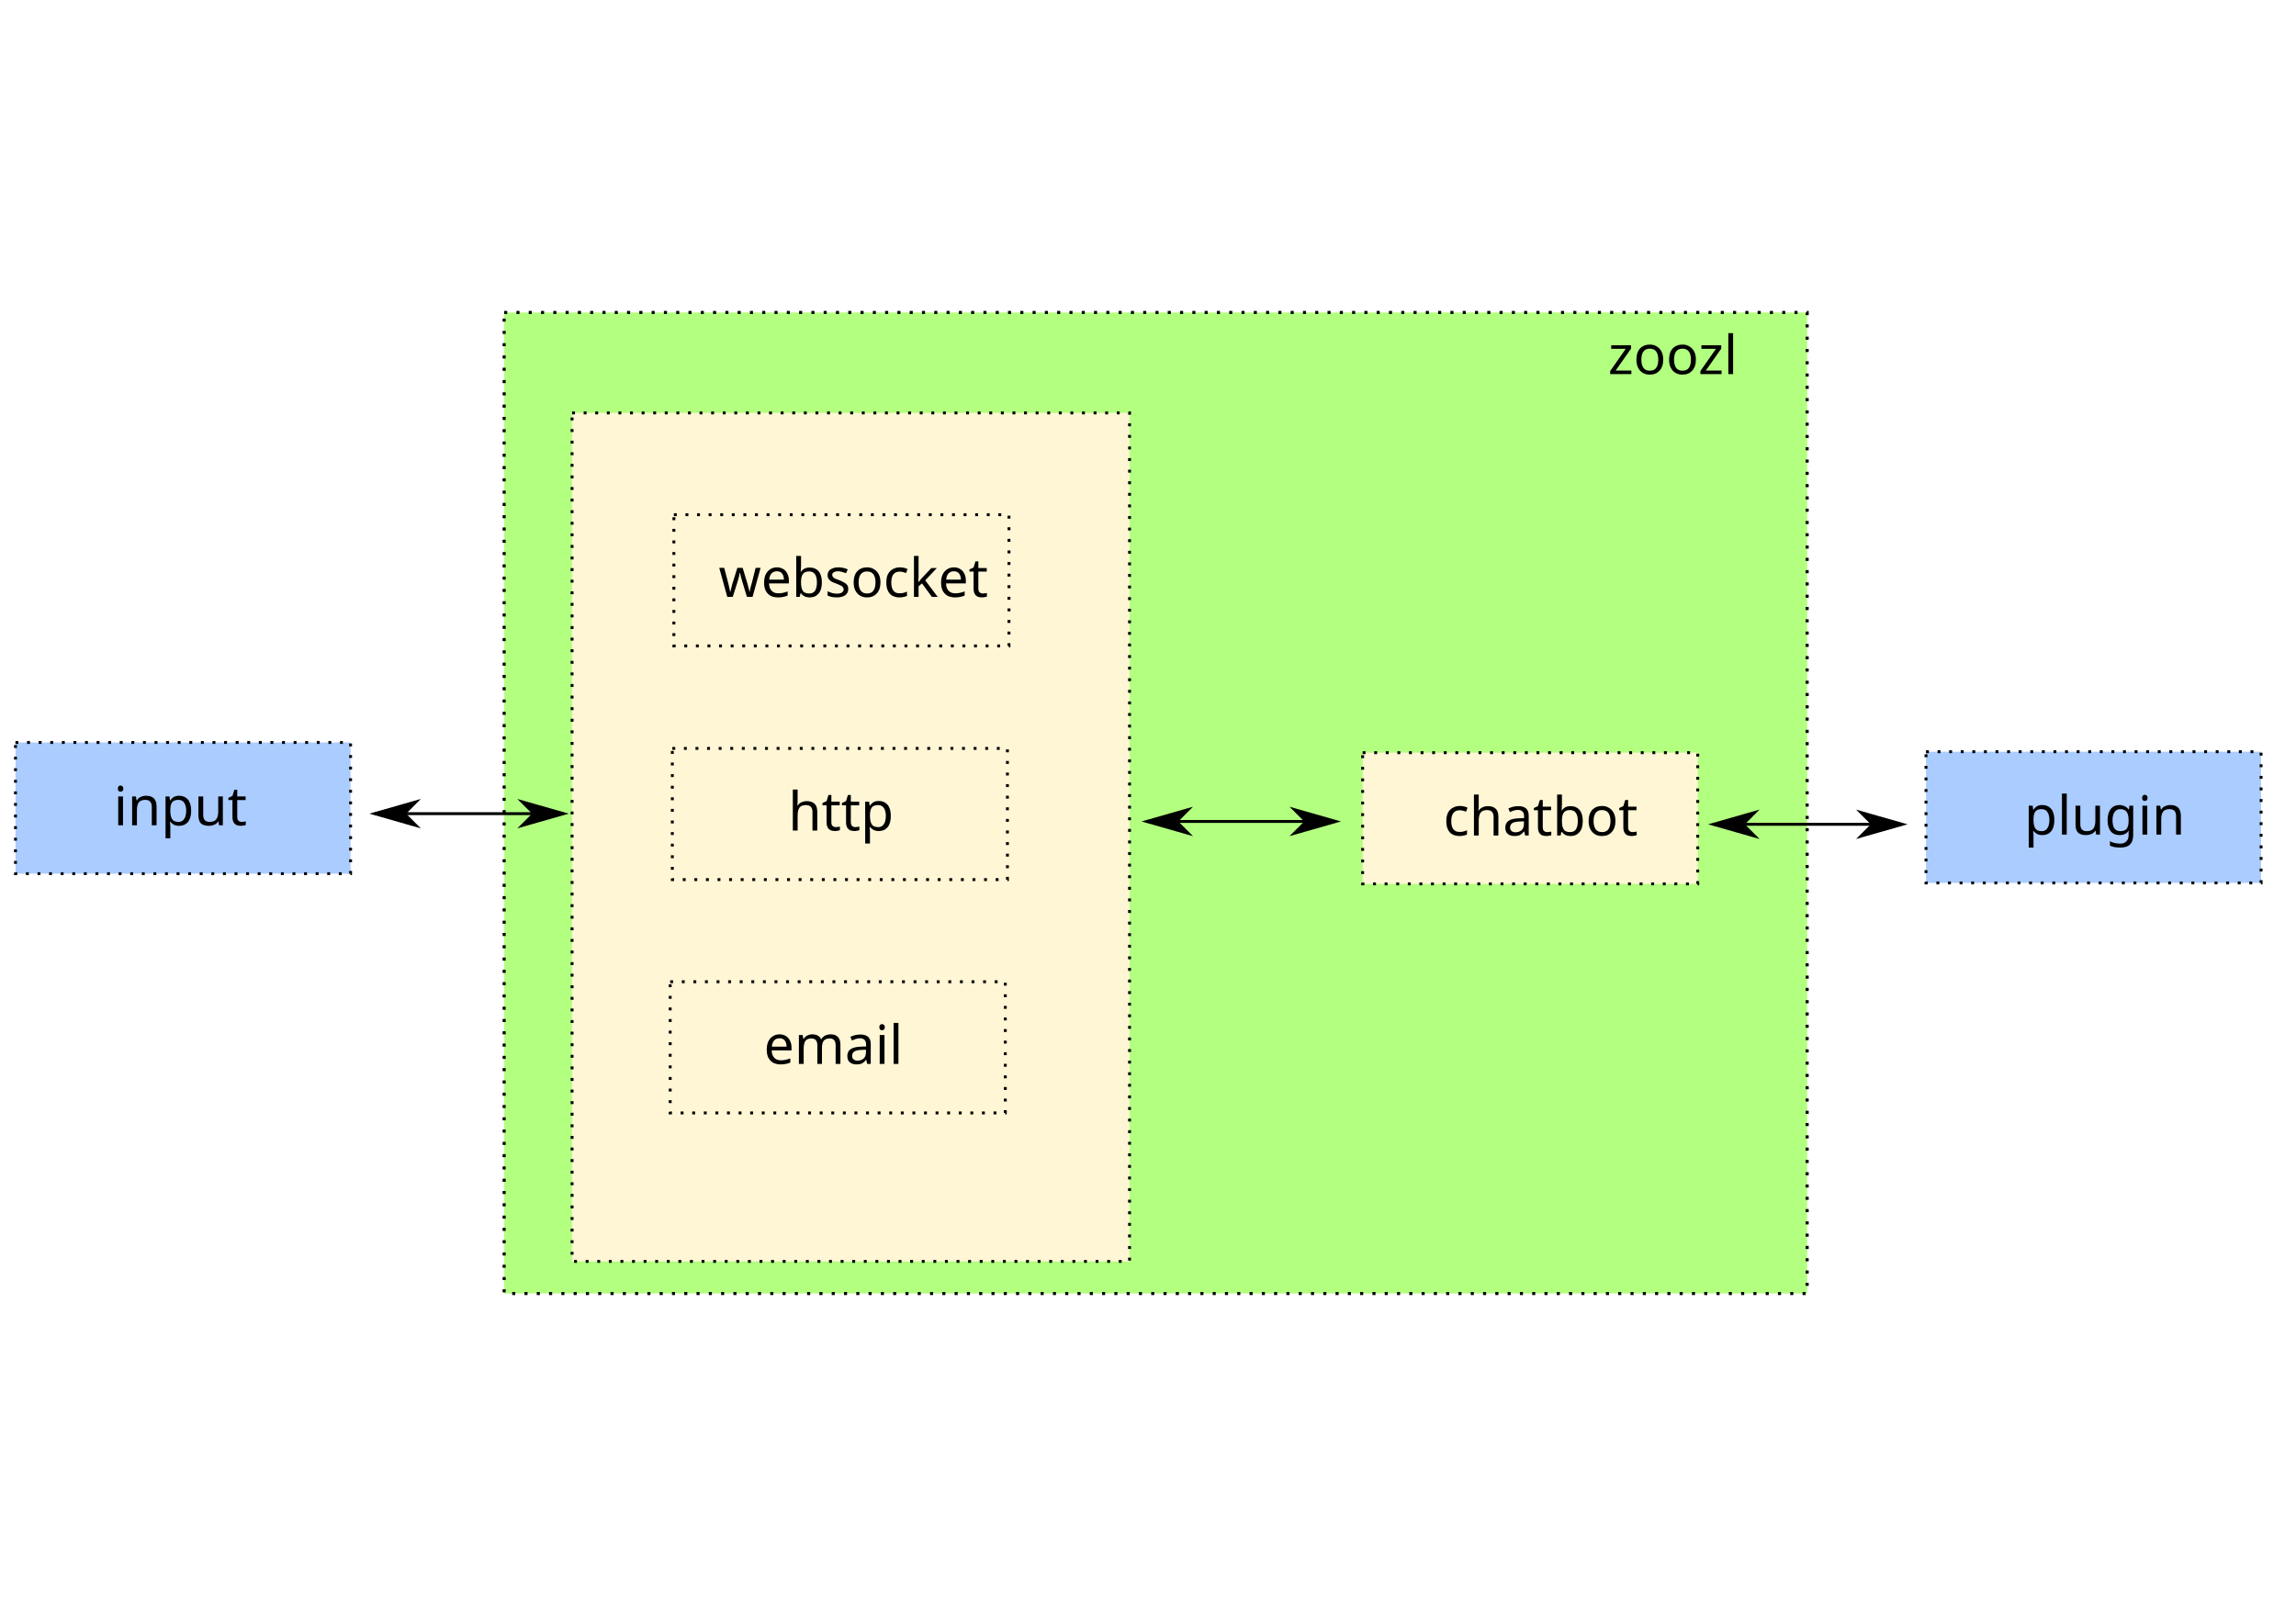
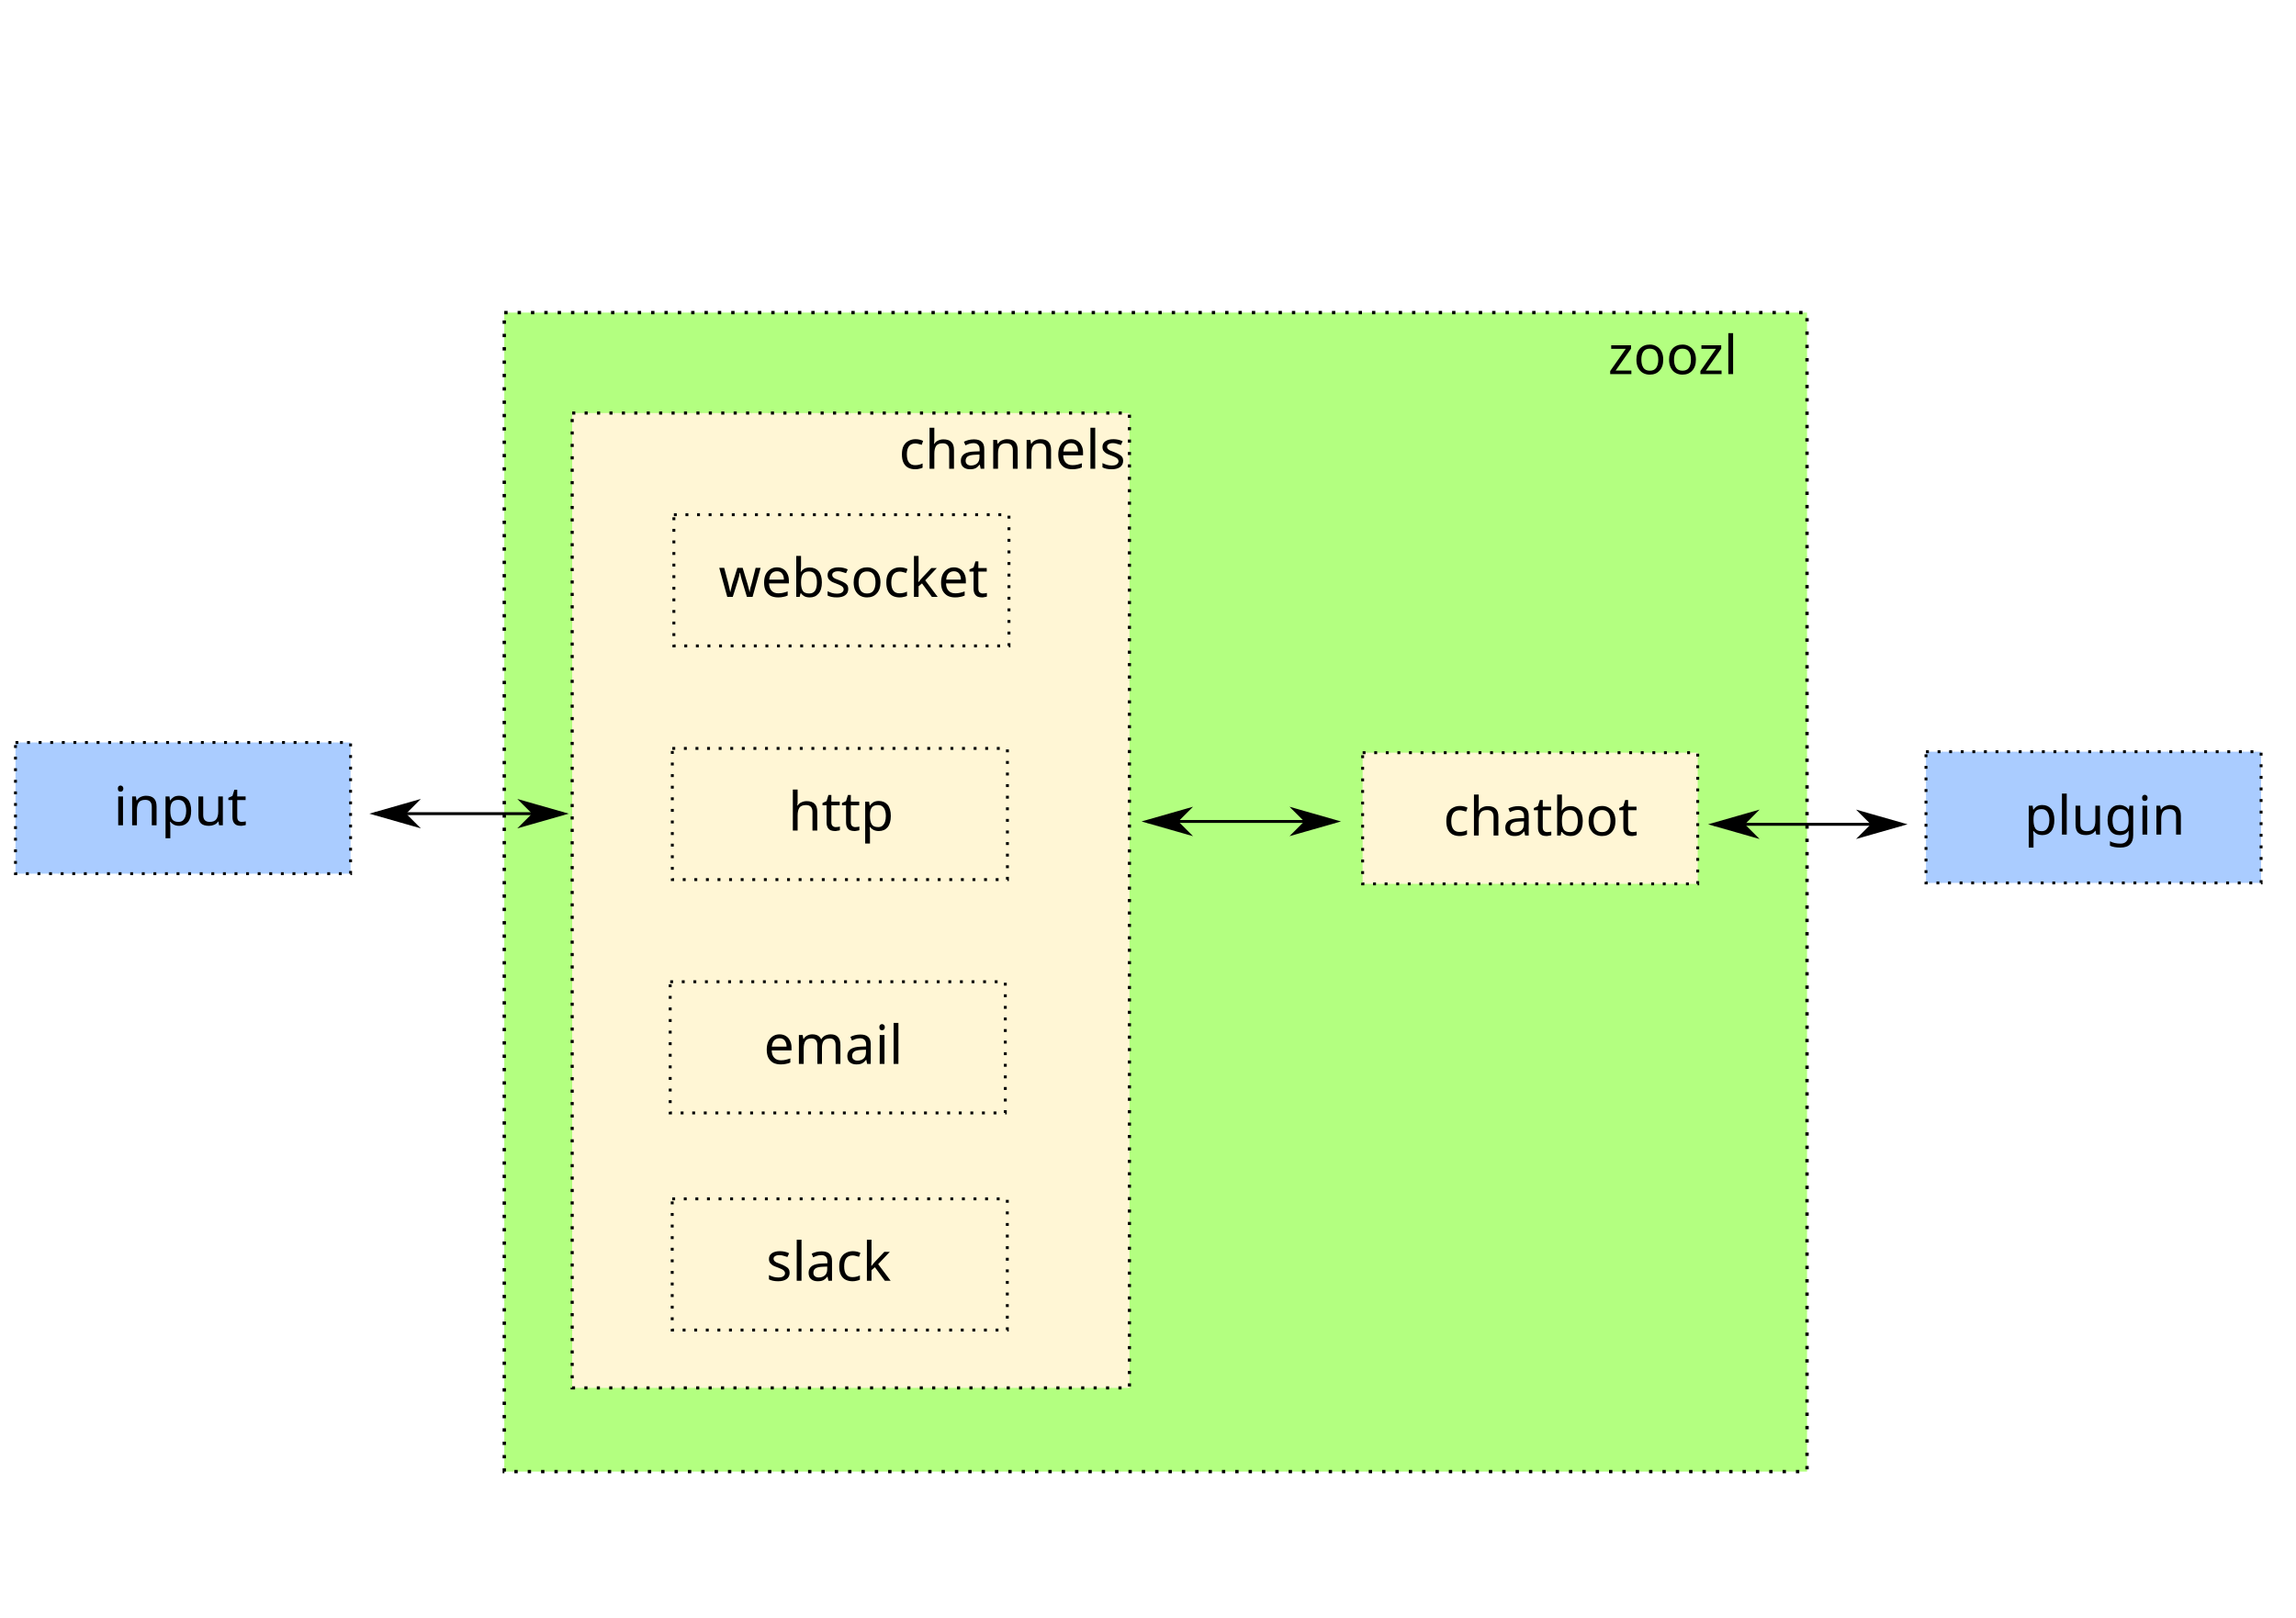
<svg xmlns="http://www.w3.org/2000/svg" width="210mm" height="148mm" viewBox="0 0 210 148" version="1.1" id="svg5">
  <defs id="defs2">
    <marker style="overflow:visible" id="Arrow1Lend" refX="0" refY="0" orient="auto">
      <path transform="matrix(-0.8,0,0,-0.8,-10,0)" style="fill:context-stroke;fill-rule:evenodd;stroke:context-stroke;stroke-width:1pt" d="M 0,0 5,-5 -12.5,0 5,5 Z" id="path24396" />
    </marker>
    <marker style="overflow:visible" id="Arrow1Lstart" refX="0" refY="0" orient="auto">
      <path transform="matrix(0.8,0,0,0.8,10,0)" style="fill:context-stroke;fill-rule:evenodd;stroke:context-stroke;stroke-width:1pt" d="M 0,0 5,-5 -12.5,0 5,5 Z" id="path24393" />
    </marker>
    <marker style="overflow:visible" id="Arrow1Lstart-0" refX="0" refY="0" orient="auto">
      <path transform="matrix(0.8,0,0,0.8,10,0)" style="fill:context-stroke;fill-rule:evenodd;stroke:context-stroke;stroke-width:1pt" d="M 0,0 5,-5 -12.5,0 5,5 Z" id="path24393-9" />
    </marker>
    <marker style="overflow:visible" id="Arrow1Lend-3" refX="0" refY="0" orient="auto">
      <path transform="matrix(-0.8,0,0,-0.8,-10,0)" style="fill:context-stroke;fill-rule:evenodd;stroke:context-stroke;stroke-width:1pt" d="M 0,0 5,-5 -12.5,0 5,5 Z" id="path24396-6" />
    </marker>
    <marker style="overflow:visible" id="Arrow1Lstart-0-3" refX="0" refY="0" orient="auto">
      <path transform="matrix(0.8,0,0,0.8,10,0)" style="fill:context-stroke;fill-rule:evenodd;stroke:context-stroke;stroke-width:1pt" d="M 0,0 5,-5 -12.5,0 5,5 Z" id="path24393-9-6" />
    </marker>
    <marker style="overflow:visible" id="Arrow1Lend-3-7" refX="0" refY="0" orient="auto">
      <path transform="matrix(-0.8,0,0,-0.8,-10,0)" style="fill:context-stroke;fill-rule:evenodd;stroke:context-stroke;stroke-width:1pt" d="M 0,0 5,-5 -12.5,0 5,5 Z" id="path24396-6-5" />
    </marker>
  </defs>
  <g id="layer1">
-     <rect style="fill:#b3ff80;stroke:#000000;stroke-width:0.281;stroke-dasharray:0.281, 0.843" id="rect24754" width="119.178" height="89.745" x="46.111" y="28.582" />
-     <rect style="fill:#fff6d5;stroke:#000000;stroke-width:0.265;stroke-dasharray:0.265, 0.795" id="rect14399" width="50.987" height="77.615" x="52.324" y="37.773" />
+     <rect style="fill:#b3ff80;stroke:#000000;stroke-width:0.305;stroke-dasharray:0.305, 0.916" id="rect24754" width="119.154" height="106.022" x="46.123" y="28.594" />
+     <rect style="fill:#fff6d5;stroke:#000000;stroke-width:0.284;stroke-dasharray:0.284, 0.852" id="rect14399" width="50.968" height="89.175" x="52.334" y="37.783" />
    <rect style="fill:#fff6d5;stroke:#000000;stroke-width:0.265;stroke-dasharray:0.265, 0.795" id="rect47" width="30.649" height="12.001" x="61.635" y="47.083" />
    <text xml:space="preserve" style="font-size:4.939px;line-height:0.25;font-family:Sahadeva;-inkscape-font-specification:Sahadeva;letter-spacing:0px;word-spacing:0px;stroke-width:0.265" x="65.738" y="54.599" id="text6049">
      <tspan id="tspan6047" style="stroke-width:0.265" x="65.738" y="54.599">websocket</tspan>
    </text>
    <rect style="fill:#fff6d5;stroke:#000000;stroke-width:0.265;stroke-dasharray:0.265, 0.795" id="rect47-6" width="30.649" height="12.001" x="124.631" y="68.852" />
    <text xml:space="preserve" style="font-size:4.939px;line-height:0.25;font-family:Sahadeva;-inkscape-font-specification:Sahadeva;letter-spacing:0px;word-spacing:0px;stroke-width:0.265" x="132.018" y="76.429" id="text6049-2">
      <tspan id="tspan6047-9" style="stroke-width:0.265" x="132.018" y="76.429">chatbot</tspan>
    </text>
    <rect style="fill:#aaccff;stroke:#000000;stroke-width:0.265;stroke-dasharray:0.265, 0.795" id="rect47-6-1" width="30.649" height="12.001" x="176.158" y="68.764" />
    <text xml:space="preserve" style="font-size:4.939px;line-height:0.25;font-family:Sahadeva;-inkscape-font-specification:Sahadeva;letter-spacing:0px;word-spacing:0px;stroke-width:0.265" x="185.133" y="76.341" id="text6049-2-2">
      <tspan id="tspan6047-9-7" style="stroke-width:0.265" x="185.133" y="76.341">plugin</tspan>
    </text>
    <rect style="fill:#aaccff;stroke:#000000;stroke-width:0.265;stroke-dasharray:0.265, 0.795" id="rect47-6-1-6" width="30.649" height="12.001" x="1.416" y="67.919" />
    <text xml:space="preserve" style="font-size:4.939px;line-height:0.25;font-family:Sahadeva;-inkscape-font-specification:Sahadeva;letter-spacing:0px;word-spacing:0px;stroke-width:0.265" x="10.391" y="75.496" id="text6049-2-2-2">
      <tspan id="tspan6047-9-7-6" style="stroke-width:0.265" x="10.391" y="75.496">input</tspan>
    </text>
    <rect style="fill:#fff6d5;stroke:#000000;stroke-width:0.265;stroke-dasharray:0.265, 0.795" id="rect47-3" width="30.649" height="12.001" x="61.493" y="68.461" />
    <text xml:space="preserve" style="font-size:4.939px;line-height:0.25;font-family:Sahadeva;-inkscape-font-specification:Sahadeva;letter-spacing:0px;word-spacing:0px;stroke-width:0.265" x="72.093" y="75.97" id="text6049-6">
      <tspan id="tspan6047-7" style="stroke-width:0.265" x="72.093" y="75.97">http</tspan>
    </text>
    <rect style="fill:#fff6d5;stroke:#000000;stroke-width:0.265;stroke-dasharray:0.265, 0.795" id="rect47-3-5" width="30.649" height="12.001" x="61.299" y="89.805" />
+     <rect style="fill:#fff6d5;stroke:#000000;stroke-width:0.265;stroke-dasharray:0.265, 0.795" id="rect47-3-5-7" width="30.649" height="12.001" x="61.483" y="109.666" />
    <text xml:space="preserve" style="font-size:4.939px;line-height:0.25;font-family:Sahadeva;-inkscape-font-specification:Sahadeva;letter-spacing:0px;word-spacing:0px;stroke-width:0.265" x="69.862" y="97.321" id="text6049-6-3">
      <tspan id="tspan6047-7-5" style="stroke-width:0.265" x="69.862" y="97.321">email</tspan>
+     </text>
+     <text xml:space="preserve" style="font-size:4.939px;line-height:0.25;font-family:Sahadeva;-inkscape-font-specification:Sahadeva;letter-spacing:0px;word-spacing:0px;stroke-width:0.265" x="70.082" y="117.156" id="text6049-6-3-5">
+       <tspan id="tspan6047-7-5-3" style="stroke-width:0.265" x="70.082" y="117.156">slack</tspan>
    </text>
    <path style="fill:none;stroke:#000000;stroke-width:0.265px;stroke-linecap:butt;stroke-linejoin:miter;stroke-opacity:1;marker-start:url(#Arrow1Lstart);marker-end:url(#Arrow1Lend)" d="m 156.743,75.404 h 17.214" id="path23496" />
    <path style="fill:none;stroke:#000000;stroke-width:0.265px;stroke-linecap:butt;stroke-linejoin:miter;stroke-opacity:1;marker-start:url(#Arrow1Lstart-0);marker-end:url(#Arrow1Lend-3)" d="m 104.924,75.143 h 17.214" id="path23496-0" />
    <path style="fill:none;stroke:#000000;stroke-width:0.265px;stroke-linecap:butt;stroke-linejoin:miter;stroke-opacity:1;marker-start:url(#Arrow1Lstart-0-3);marker-end:url(#Arrow1Lend-3-7)" d="M 34.296,74.43 H 51.511" id="path23496-0-3" />
    <text xml:space="preserve" style="font-size:4.939px;line-height:0.25;font-family:Sahadeva;-inkscape-font-specification:Sahadeva;letter-spacing:0px;word-spacing:0px;stroke-width:0.265" x="147.085" y="34.221" id="text29018">
      <tspan id="tspan29016" style="stroke-width:0.265" x="147.085" y="34.221">zoozl</tspan>
    </text>
+     <text xml:space="preserve" style="font-size:4.939px;line-height:0.25;font-family:Sahadeva;-inkscape-font-specification:Sahadeva;letter-spacing:0px;word-spacing:0px;stroke-width:0.265" x="82.227" y="42.876" id="text29018-3">
+       <tspan id="tspan29016-6" style="stroke-width:0.265" x="82.227" y="42.876">channels</tspan>
+     </text>
  </g>
</svg>
